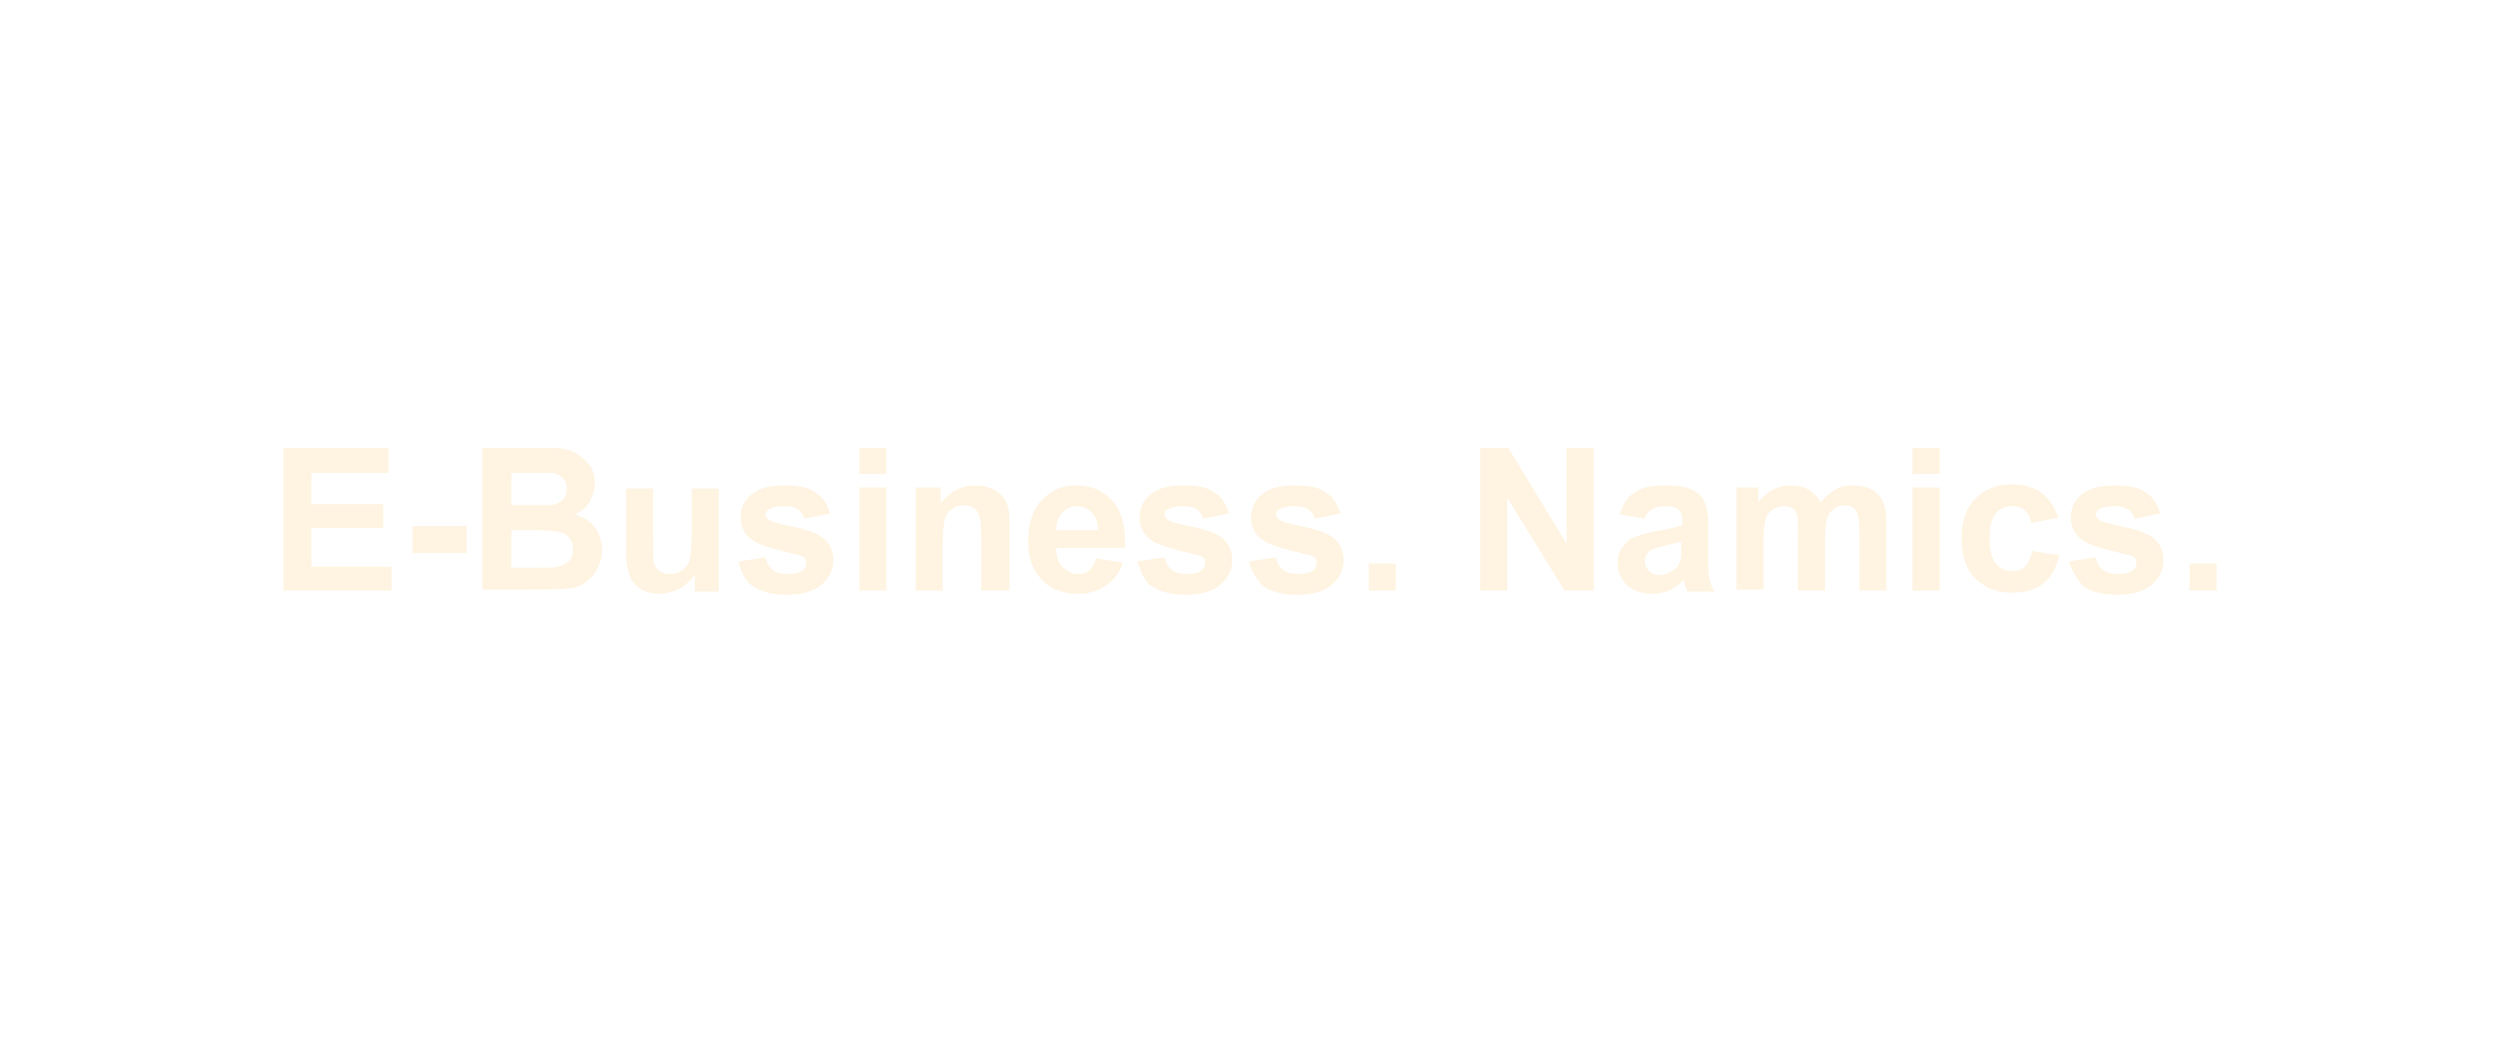
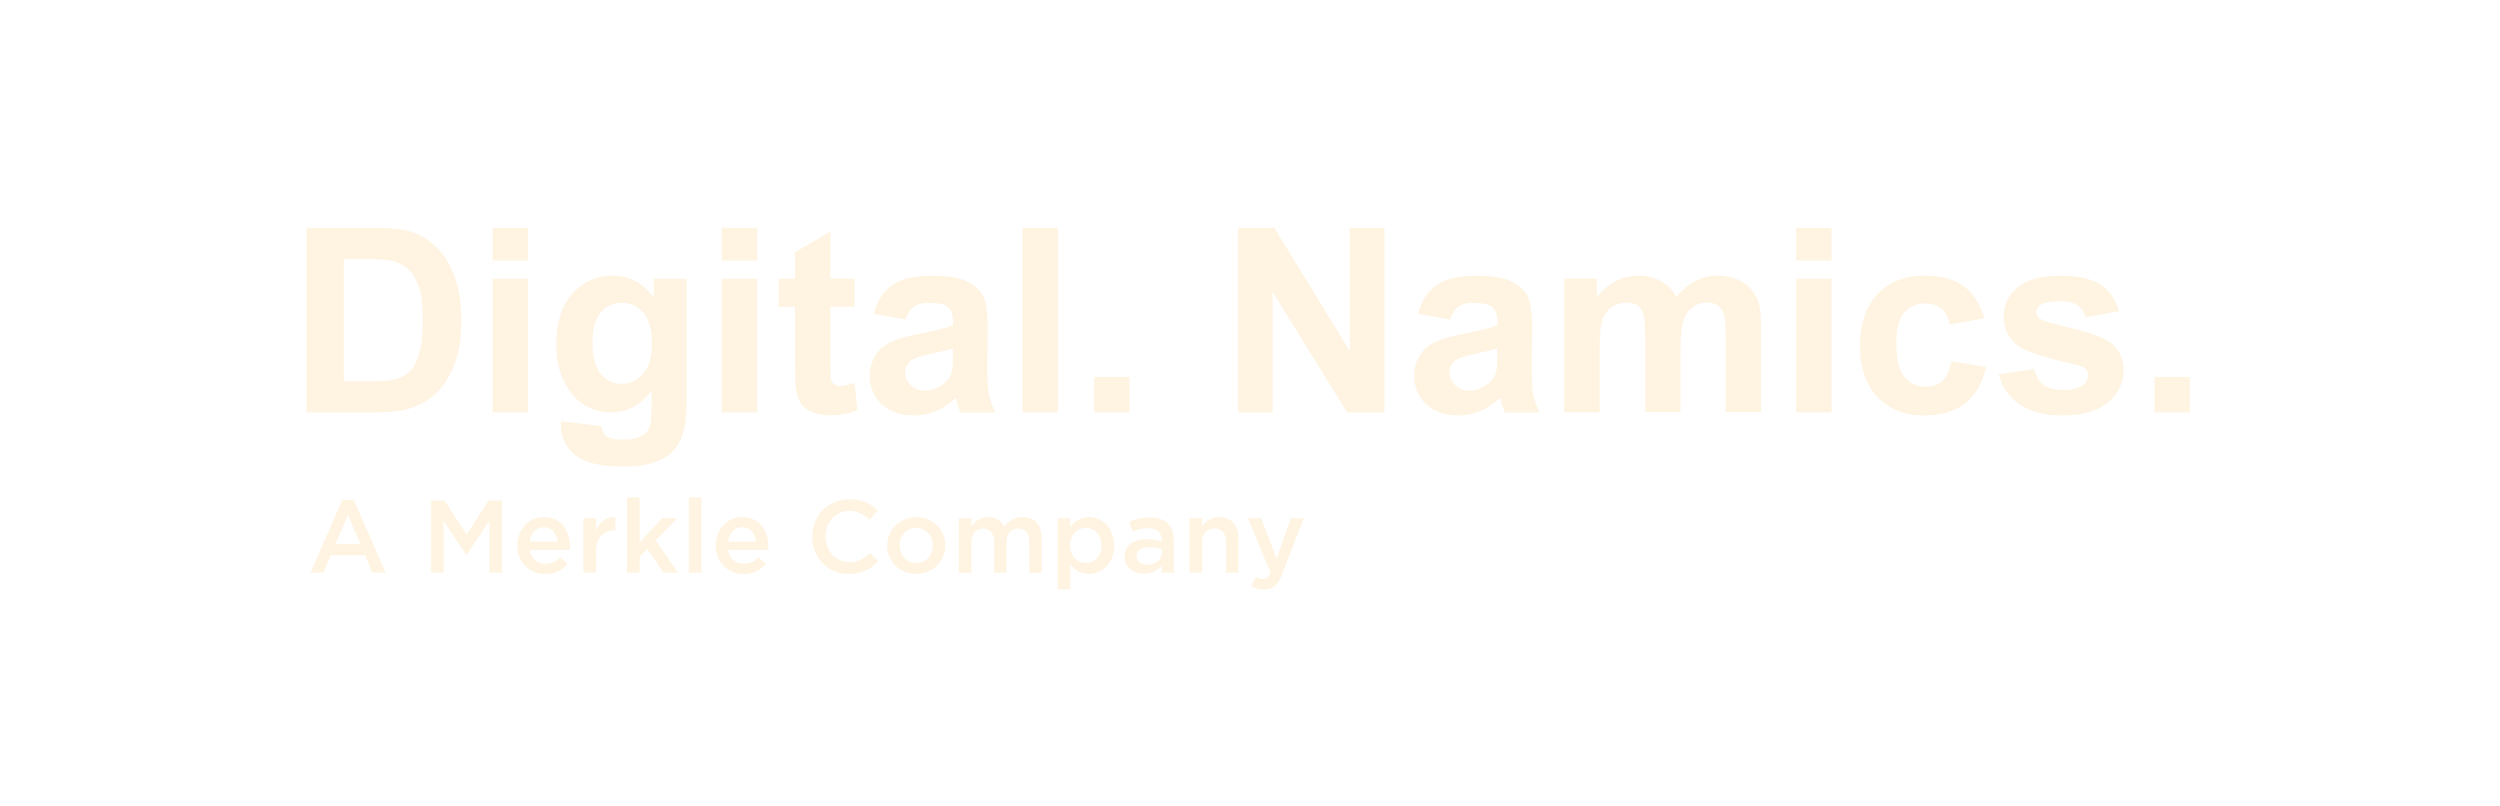
- <svg xmlns="http://www.w3.org/2000/svg" version="1.1" id="Layer_1" x="0px" y="0px" viewBox="0 0 240 100" style="enable-background:new 0 0 240 100;" xml:space="preserve">
-   <style type="text/css">
- 	.st0{display:none;fill:none;stroke:#FFF200;stroke-width:1.044;stroke-miterlimit:10;}
- 	.st1{fill:#FFF4E2;}
- </style>
-   <rect class="st0" width="240" height="100" />
+ <svg xmlns="http://www.w3.org/2000/svg" width="100%" height="100%" viewBox="0 0 301 97" version="1.1" xml:space="preserve" style="fill-rule:evenodd;clip-rule:evenodd;stroke-linejoin:round;stroke-miterlimit:1.414;">
  <g>
-     <polyline class="st1" points="27.2,56.7 27.2,43 37.3,43 37.3,45.4 29.9,45.4 29.9,48.4 36.8,48.4 36.8,50.7 29.9,50.7 29.9,54.4    37.6,54.4 37.6,56.7 27.2,56.7  " />
-     <rect x="39.6" y="50.5" class="st1" width="5.2" height="2.6" />
-     <path class="st1" d="M46.3,43h5.5c1.1,0,1.9,0,2.4,0.1c0.5,0.1,1,0.3,1.4,0.6c0.4,0.3,0.8,0.7,1.1,1.1c0.3,0.5,0.4,1,0.4,1.6   c0,0.6-0.2,1.2-0.5,1.8c-0.3,0.5-0.8,0.9-1.4,1.2c0.8,0.2,1.5,0.7,1.9,1.2c0.4,0.6,0.7,1.3,0.7,2.1c0,0.6-0.1,1.2-0.4,1.8   c-0.3,0.6-0.7,1.1-1.2,1.4c-0.5,0.4-1.1,0.6-1.9,0.6c-0.5,0.1-1.6,0.1-3.3,0.1h-4.7V43 M49.1,45.3v3.2h1.8c1.1,0,1.7,0,2,0   c0.5-0.1,0.8-0.2,1.1-0.5c0.3-0.3,0.4-0.6,0.4-1.1c0-0.4-0.1-0.8-0.4-1c-0.2-0.3-0.6-0.4-1-0.5c-0.3,0-1.1,0-2.4,0H49.1z    M49.1,50.8v3.7h2.6c1,0,1.6,0,1.9-0.1c0.4-0.1,0.7-0.3,1-0.5c0.3-0.3,0.4-0.7,0.4-1.2c0-0.4-0.1-0.8-0.3-1   c-0.2-0.3-0.5-0.5-0.9-0.6c-0.4-0.1-1.2-0.2-2.5-0.2H49.1z" />
-     <path class="st1" d="M66.7,56.7v-1.5c-0.4,0.5-0.8,0.9-1.4,1.3C64.6,56.8,64,57,63.4,57c-0.7,0-1.3-0.1-1.8-0.4   c-0.5-0.3-0.9-0.7-1.1-1.2c-0.2-0.5-0.4-1.3-0.4-2.2v-6.3h2.6v4.6c0,1.4,0,2.3,0.1,2.6c0.1,0.3,0.3,0.6,0.5,0.7   c0.3,0.2,0.6,0.3,1,0.3c0.4,0,0.9-0.1,1.2-0.4c0.4-0.2,0.6-0.6,0.7-0.9c0.1-0.4,0.2-1.3,0.2-2.7v-4.2h2.6v9.9H66.7" />
-     <path class="st1" d="M70.9,53.9l2.6-0.4c0.1,0.5,0.3,0.9,0.7,1.2c0.3,0.3,0.8,0.4,1.4,0.4c0.7,0,1.2-0.1,1.5-0.4   c0.2-0.2,0.3-0.4,0.3-0.7c0-0.2-0.1-0.4-0.2-0.5c-0.1-0.1-0.4-0.2-0.9-0.3c-2.1-0.5-3.5-0.9-4-1.3c-0.8-0.5-1.2-1.3-1.2-2.2   c0-0.9,0.3-1.6,1-2.2c0.7-0.6,1.7-0.9,3.2-0.9c1.4,0,2.4,0.2,3,0.7c0.7,0.4,1.1,1.1,1.4,2l-2.5,0.5c-0.1-0.4-0.3-0.7-0.6-0.9   c-0.3-0.2-0.7-0.3-1.3-0.3c-0.7,0-1.2,0.1-1.5,0.3c-0.2,0.1-0.3,0.3-0.3,0.5c0,0.2,0.1,0.3,0.3,0.5c0.2,0.2,1.1,0.4,2.5,0.7   c1.4,0.3,2.4,0.7,2.9,1.2c0.5,0.5,0.8,1.1,0.8,2c0,0.9-0.4,1.7-1.1,2.3c-0.8,0.7-1.9,1-3.4,1c-1.4,0-2.4-0.3-3.2-0.8   S71.1,54.8,70.9,53.9" />
-     <path class="st1" d="M85.1,45.5h-2.6V43h2.6V45.5z M85.1,56.7h-2.6v-9.9h2.6V56.7z" />
-     <path class="st1" d="M96.8,56.7h-2.6v-5.1c0-1.1-0.1-1.8-0.2-2.1c-0.1-0.3-0.3-0.6-0.5-0.7c-0.3-0.2-0.6-0.3-0.9-0.3   c-0.5,0-0.9,0.1-1.2,0.4c-0.4,0.2-0.6,0.6-0.7,1c-0.1,0.4-0.2,1.2-0.2,2.3v4.5h-2.6v-9.9h2.4v1.5c0.9-1.1,2-1.7,3.3-1.7   c0.6,0,1.1,0.1,1.6,0.3c0.5,0.2,0.8,0.5,1.1,0.8c0.2,0.3,0.4,0.7,0.5,1.1c0.1,0.4,0.1,1,0.1,1.8V56.7" />
-     <path class="st1" d="M105.2,53.6l2.6,0.4c-0.3,1-0.9,1.7-1.6,2.2c-0.7,0.5-1.6,0.8-2.7,0.8c-1.7,0-3-0.6-3.8-1.7   c-0.7-0.9-1-2-1-3.4c0-1.6,0.4-2.9,1.3-3.9c0.9-0.9,1.9-1.4,3.3-1.4c1.5,0,2.6,0.5,3.5,1.5c0.9,1,1.3,2.5,1.2,4.5h-6.6   c0,0.8,0.2,1.4,0.6,1.8c0.4,0.4,0.9,0.7,1.5,0.7c0.4,0,0.8-0.1,1-0.3C104.9,54.4,105.1,54.1,105.2,53.6 M105.4,50.9   c0-0.8-0.2-1.3-0.6-1.7c-0.4-0.4-0.8-0.6-1.4-0.6c-0.6,0-1,0.2-1.4,0.6c-0.4,0.4-0.6,1-0.6,1.7H105.4z" />
-     <path class="st1" d="M109.2,53.9l2.6-0.4c0.1,0.5,0.3,0.9,0.7,1.2c0.3,0.3,0.8,0.4,1.4,0.4c0.7,0,1.2-0.1,1.5-0.4   c0.2-0.2,0.3-0.4,0.3-0.7c0-0.2-0.1-0.4-0.2-0.5c-0.1-0.1-0.4-0.2-0.9-0.3c-2.1-0.5-3.5-0.9-4-1.3c-0.8-0.5-1.2-1.3-1.2-2.2   c0-0.9,0.3-1.6,1-2.2c0.7-0.6,1.7-0.9,3.2-0.9c1.4,0,2.4,0.2,3,0.7c0.7,0.4,1.1,1.1,1.4,2l-2.5,0.5c-0.1-0.4-0.3-0.7-0.6-0.9   c-0.3-0.2-0.7-0.3-1.3-0.3c-0.7,0-1.2,0.1-1.5,0.3c-0.2,0.1-0.3,0.3-0.3,0.5c0,0.2,0.1,0.3,0.3,0.5c0.2,0.2,1.1,0.4,2.5,0.7   c1.4,0.3,2.4,0.7,2.9,1.2c0.5,0.5,0.8,1.1,0.8,2c0,0.9-0.4,1.7-1.1,2.3c-0.8,0.7-1.9,1-3.4,1c-1.4,0-2.4-0.3-3.2-0.8   S109.5,54.8,109.2,53.9" />
-     <path class="st1" d="M119.9,53.9l2.6-0.4c0.1,0.5,0.3,0.9,0.7,1.2c0.3,0.3,0.8,0.4,1.4,0.4c0.7,0,1.2-0.1,1.5-0.4   c0.2-0.2,0.3-0.4,0.3-0.7c0-0.2-0.1-0.4-0.2-0.5c-0.1-0.1-0.4-0.2-0.9-0.3c-2.1-0.5-3.5-0.9-4-1.3c-0.8-0.5-1.2-1.3-1.2-2.2   c0-0.9,0.3-1.6,1-2.2c0.7-0.6,1.7-0.9,3.2-0.9c1.4,0,2.4,0.2,3,0.7c0.7,0.4,1.1,1.1,1.4,2l-2.5,0.5c-0.1-0.4-0.3-0.7-0.6-0.9   c-0.3-0.2-0.7-0.3-1.3-0.3c-0.7,0-1.2,0.1-1.5,0.3c-0.2,0.1-0.3,0.3-0.3,0.5c0,0.2,0.1,0.3,0.3,0.5c0.2,0.2,1.1,0.4,2.5,0.7   s2.4,0.7,2.9,1.2c0.5,0.5,0.8,1.1,0.8,2c0,0.9-0.4,1.7-1.1,2.3c-0.8,0.7-1.9,1-3.4,1c-1.4,0-2.4-0.3-3.2-0.8   C120.6,55.6,120.1,54.8,119.9,53.9" />
-     <rect x="131.4" y="54.1" class="st1" width="2.6" height="2.6" />
-     <polyline class="st1" points="142.1,56.7 142.1,43 144.8,43 150.4,52.2 150.4,43 153,43 153,56.7 150.2,56.7 144.7,47.8    144.7,56.7 142.1,56.7  " />
-     <path class="st1" d="M157.9,49.8l-2.4-0.4c0.3-1,0.7-1.7,1.4-2.1c0.7-0.5,1.6-0.7,2.9-0.7c1.2,0,2,0.1,2.6,0.4   c0.6,0.3,1,0.6,1.2,1.1c0.2,0.4,0.4,1.2,0.4,2.4l0,3.1c0,0.9,0,1.5,0.1,1.9s0.2,0.9,0.5,1.3h-2.6c-0.1-0.2-0.2-0.4-0.3-0.8   c0-0.2-0.1-0.3-0.1-0.3c-0.4,0.4-0.9,0.8-1.4,1c-0.5,0.2-1.1,0.3-1.6,0.3c-1,0-1.8-0.3-2.4-0.8c-0.6-0.6-0.9-1.3-0.9-2.1   c0-0.6,0.1-1.1,0.4-1.5c0.3-0.4,0.6-0.8,1.1-1c0.5-0.2,1.2-0.4,2.1-0.6c1.2-0.2,2.1-0.4,2.6-0.6V50c0-0.5-0.1-0.9-0.4-1.1   c-0.2-0.2-0.7-0.3-1.4-0.3c-0.5,0-0.8,0.1-1.1,0.3C158.2,49.1,158,49.4,157.9,49.8 M161.4,52c-0.3,0.1-0.9,0.2-1.6,0.4   c-0.7,0.2-1.2,0.3-1.4,0.5c-0.3,0.2-0.5,0.6-0.5,0.9c0,0.4,0.1,0.7,0.4,1c0.3,0.3,0.6,0.4,1,0.4c0.5,0,0.9-0.2,1.4-0.5   c0.3-0.2,0.5-0.5,0.6-0.9c0.1-0.2,0.1-0.7,0.1-1.3V52z" />
-     <path class="st1" d="M166.4,46.8h2.4v1.4c0.9-1.1,1.9-1.6,3.1-1.6c0.6,0,1.2,0.1,1.7,0.4c0.5,0.3,0.9,0.7,1.2,1.2   c0.4-0.5,0.9-0.9,1.4-1.2c0.5-0.3,1-0.4,1.6-0.4c0.7,0,1.3,0.1,1.9,0.4c0.5,0.3,0.9,0.7,1.1,1.3c0.2,0.4,0.3,1.1,0.3,2.1v6.3h-2.6   v-5.7c0-1-0.1-1.6-0.3-1.9c-0.2-0.4-0.6-0.6-1.1-0.6c-0.4,0-0.7,0.1-1,0.3c-0.3,0.2-0.6,0.6-0.7,1c-0.1,0.4-0.2,1.1-0.2,2.1v4.8   h-2.6v-5.4c0-1,0-1.6-0.1-1.9c-0.1-0.3-0.2-0.5-0.4-0.6c-0.2-0.1-0.5-0.2-0.8-0.2c-0.4,0-0.8,0.1-1.1,0.3c-0.3,0.2-0.6,0.5-0.7,0.9   c-0.1,0.4-0.2,1.1-0.2,2v4.8h-2.6V46.8" />
-     <path class="st1" d="M186.2,45.5h-2.6V43h2.6V45.5z M186.2,56.7h-2.6v-9.9h2.6V56.7z" />
-     <path class="st1" d="M197.6,49.7l-2.6,0.5c-0.1-0.5-0.3-0.9-0.6-1.2c-0.3-0.3-0.7-0.4-1.2-0.4c-0.7,0-1.2,0.2-1.6,0.7   c-0.4,0.5-0.6,1.2-0.6,2.3c0,1.2,0.2,2,0.6,2.5c0.4,0.5,0.9,0.7,1.6,0.7c0.5,0,0.9-0.1,1.2-0.4c0.3-0.3,0.5-0.8,0.7-1.5l2.6,0.4   c-0.3,1.2-0.8,2.1-1.5,2.7c-0.8,0.6-1.8,0.9-3.1,0.9c-1.5,0-2.6-0.5-3.5-1.4c-0.9-0.9-1.3-2.2-1.3-3.8c0-1.6,0.4-2.9,1.3-3.8   c0.9-0.9,2-1.4,3.5-1.4c1.2,0,2.2,0.3,2.9,0.8C196.7,47.9,197.3,48.7,197.6,49.7" />
-     <path class="st1" d="M198.6,53.9l2.6-0.4c0.1,0.5,0.3,0.9,0.7,1.2c0.3,0.3,0.8,0.4,1.4,0.4c0.7,0,1.2-0.1,1.5-0.4   c0.2-0.2,0.3-0.4,0.3-0.7c0-0.2-0.1-0.4-0.2-0.5c-0.1-0.1-0.4-0.2-0.9-0.3c-2.1-0.5-3.5-0.9-4-1.3c-0.8-0.5-1.2-1.3-1.2-2.2   c0-0.9,0.3-1.6,1-2.2c0.7-0.6,1.7-0.9,3.2-0.9c1.4,0,2.4,0.2,3,0.7c0.7,0.4,1.1,1.1,1.4,2l-2.5,0.5c-0.1-0.4-0.3-0.7-0.6-0.9   c-0.3-0.2-0.7-0.3-1.3-0.3c-0.7,0-1.2,0.1-1.5,0.3c-0.2,0.1-0.3,0.3-0.3,0.5c0,0.2,0.1,0.3,0.3,0.5c0.2,0.2,1.1,0.4,2.5,0.7   c1.4,0.3,2.4,0.7,2.9,1.2c0.5,0.5,0.8,1.1,0.8,2c0,0.9-0.4,1.7-1.1,2.3c-0.8,0.7-1.9,1-3.4,1c-1.4,0-2.4-0.3-3.2-0.8   C199.4,55.6,198.9,54.8,198.6,53.9" />
-     <rect x="210.2" y="54.1" class="st1" width="2.6" height="2.6" />
+     <path d="M54.86,43.48C55.31,42.16 55.54,40.58 55.54,38.75C55.54,36.67 55.3,34.92 54.81,33.5C54.33,32.08 53.62,30.88 52.69,29.9C51.76,28.92 50.64,28.24 49.34,27.85C48.37,27.57 46.96,27.43 45.11,27.43L36.91,27.43L36.91,49.65L45.35,49.65C47.01,49.65 48.33,49.49 49.32,49.18C50.64,48.76 51.69,48.16 52.47,47.41C53.51,46.41 54.3,45.1 54.86,43.48ZM50.45,42.63C50.15,43.63 49.76,44.34 49.28,44.77C48.8,45.2 48.2,45.51 47.47,45.69C46.91,45.83 46.01,45.9 44.76,45.9L41.4,45.9L41.4,31.19L43.42,31.19C45.25,31.19 46.48,31.26 47.1,31.4C47.94,31.58 48.63,31.93 49.18,32.45C49.73,32.97 50.15,33.68 50.45,34.6C50.546,34.894 50.626,35.228 50.692,35.604C50.831,36.404 50.9,37.389 50.9,38.56C50.9,40.27 50.75,41.63 50.45,42.63Z" style="fill:rgb(255,244,226);fill-rule:nonzero;" />
+     <rect x="59.31" y="33.56" width="4.26" height="16.09" style="fill:rgb(255,244,226);" />
+     <rect x="59.31" y="27.43" width="4.26" height="3.94" style="fill:rgb(255,244,226);" />
+     <path d="M78.7,35.81C77.41,34.06 75.76,33.19 73.77,33.19C71.84,33.19 70.23,33.9 68.93,35.33C67.63,36.76 66.98,38.82 66.98,41.51C66.98,43.66 67.48,45.46 68.47,46.91C69.73,48.74 71.45,49.65 73.61,49.65C75.55,49.65 77.16,48.78 78.43,47.04L78.43,49.39C78.43,50.34 78.36,50.99 78.23,51.35C78.04,51.85 77.75,52.2 77.38,52.43C76.82,52.76 75.99,52.93 74.88,52.93C74.01,52.93 73.37,52.78 72.97,52.47C72.68,52.26 72.49,51.87 72.41,51.3L67.55,50.71C67.54,50.91 67.53,51.08 67.53,51.23C67.53,52.66 68.1,53.85 69.24,54.78C70.38,55.71 72.32,56.18 75.04,56.18C76.48,56.18 77.68,56.03 78.62,55.72C79.56,55.42 80.32,55 80.89,54.46C81.46,53.92 81.89,53.19 82.21,52.25C82.52,51.31 82.68,49.89 82.68,47.99L82.68,33.56L78.7,33.56L78.7,35.81ZM77.42,44.99C76.7,45.8 75.82,46.21 74.78,46.21C73.81,46.21 72.99,45.81 72.33,45.02C71.67,44.23 71.34,42.98 71.34,41.27C71.34,39.64 71.67,38.43 72.33,37.64C72.99,36.85 73.83,36.45 74.85,36.45C75.9,36.45 76.77,36.85 77.46,37.66C78.15,38.47 78.49,39.71 78.49,41.37C78.5,42.97 78.14,44.18 77.42,44.99Z" style="fill:rgb(255,244,226);fill-rule:nonzero;" />
+     <rect x="86.9" y="33.56" width="4.26" height="16.09" style="fill:rgb(255,244,226);" />
+     <rect x="86.9" y="27.43" width="4.26" height="3.94" style="fill:rgb(255,244,226);" />
+     <path d="M99.88,50.01C101.13,50.01 102.25,49.8 103.24,49.37L102.88,46.07C102.13,46.34 101.56,46.48 101.17,46.48C100.89,46.48 100.65,46.41 100.45,46.27C100.25,46.13 100.13,45.95 100.07,45.73C100.01,45.51 99.99,44.75 99.99,43.43L99.99,36.94L102.9,36.94L102.9,33.55L99.99,33.55L99.99,27.87L95.72,30.36L95.72,33.56L93.76,33.56L93.76,36.95L95.72,36.95L95.72,43.97C95.72,45.48 95.77,46.48 95.86,46.97C95.97,47.67 96.17,48.22 96.46,48.63C96.75,49.04 97.2,49.37 97.82,49.63C98.44,49.89 99.12,50.01 99.88,50.01Z" style="fill:rgb(255,244,226);fill-rule:nonzero;" />
+     <path d="M119.84,49.65C119.47,48.88 119.21,48.16 119.07,47.49C118.93,46.82 118.87,45.78 118.87,44.36L118.92,39.39C118.92,37.54 118.73,36.27 118.35,35.58C117.97,34.89 117.32,34.32 116.39,33.87C115.46,33.42 114.05,33.2 112.15,33.2C110.06,33.2 108.48,33.57 107.42,34.32C106.36,35.07 105.61,36.22 105.18,37.78L109.04,38.48C109.3,37.73 109.65,37.21 110.07,36.91C110.49,36.61 111.09,36.46 111.84,36.46C112.96,36.46 113.72,36.63 114.13,36.98C114.53,37.33 114.74,37.91 114.74,38.73L114.74,39.15C113.97,39.47 112.59,39.82 110.6,40.2C109.12,40.48 108,40.81 107.21,41.19C106.43,41.57 105.82,42.11 105.38,42.83C104.95,43.54 104.73,44.35 104.73,45.26C104.73,46.63 105.21,47.77 106.16,48.67C107.11,49.57 108.42,50.02 110.08,50.02C111.02,50.02 111.9,49.84 112.73,49.49C113.56,49.14 114.34,48.61 115.06,47.9C115.09,47.98 115.14,48.15 115.21,48.4C115.37,48.96 115.51,49.37 115.62,49.66L119.84,49.66L119.84,49.65ZM114.74,42.77C114.74,43.79 114.68,44.48 114.57,44.85C114.41,45.41 114.07,45.88 113.55,46.26C112.85,46.76 112.12,47.02 111.35,47.02C110.66,47.02 110.1,46.8 109.65,46.37C109.21,45.94 108.98,45.42 108.98,44.83C108.98,44.22 109.26,43.72 109.81,43.33C110.17,43.09 110.95,42.84 112.13,42.59C113.31,42.34 114.18,42.12 114.72,41.94L114.72,42.77L114.74,42.77Z" style="fill:rgb(255,244,226);fill-rule:nonzero;" />
+     <rect x="123.12" y="27.43" width="4.26" height="22.22" style="fill:rgb(255,244,226);" />
+     <rect x="131.74" y="45.39" width="4.26" height="4.26" style="fill:rgb(255,244,226);" />
+     <path d="M162.52,42.27L153.43,27.43L149.06,27.43L149.06,49.65L153.23,49.65L153.23,35.16L162.19,49.65L166.69,49.65L166.69,27.43L162.52,27.43L162.52,42.27Z" style="fill:rgb(255,244,226);fill-rule:nonzero;" />
+     <path d="M184.42,44.36L184.46,39.39C184.46,37.54 184.27,36.27 183.89,35.58C183.51,34.89 182.86,34.32 181.93,33.87C181,33.42 179.59,33.2 177.69,33.2C175.6,33.2 174.02,33.57 172.96,34.32C171.9,35.07 171.15,36.22 170.72,37.78L174.58,38.48C174.84,37.73 175.19,37.21 175.61,36.91C176.03,36.61 176.63,36.46 177.38,36.46C178.5,36.46 179.26,36.63 179.67,36.98C180.07,37.33 180.28,37.91 180.28,38.73L180.28,39.15C179.51,39.47 178.13,39.82 176.14,40.2C174.66,40.48 173.54,40.81 172.75,41.19C171.96,41.57 171.36,42.11 170.92,42.83C170.49,43.54 170.27,44.35 170.27,45.26C170.27,46.63 170.75,47.77 171.7,48.67C172.66,49.57 173.96,50.02 175.62,50.02C176.56,50.02 177.44,49.84 178.27,49.49C179.1,49.14 179.88,48.61 180.6,47.9C180.63,47.98 180.68,48.15 180.75,48.4C180.91,48.96 181.05,49.37 181.16,49.66L185.37,49.66C185,48.89 184.74,48.17 184.6,47.5C184.49,46.82 184.42,45.78 184.42,44.36ZM180.28,42.77C180.28,43.79 180.22,44.48 180.11,44.85C179.95,45.41 179.61,45.88 179.09,46.26C178.39,46.76 177.66,47.02 176.89,47.02C176.2,47.02 175.64,46.8 175.19,46.37C174.75,45.94 174.52,45.42 174.52,44.83C174.52,44.22 174.8,43.72 175.35,43.33C175.71,43.09 176.49,42.84 177.67,42.59C178.85,42.34 179.72,42.12 180.26,41.94L180.26,42.77L180.28,42.77Z" style="fill:rgb(255,244,226);fill-rule:nonzero;" />
+     <path d="M209.74,33.91C208.92,33.43 207.92,33.19 206.74,33.19C205.81,33.19 204.94,33.4 204.12,33.83C203.3,34.25 202.54,34.9 201.83,35.75C201.34,34.89 200.72,34.25 199.97,33.83C199.21,33.41 198.32,33.19 197.29,33.19C195.35,33.19 193.68,34.04 192.27,35.75L192.27,33.55L188.34,33.55L188.34,49.64L192.6,49.64L192.6,41.82C192.6,40.27 192.71,39.17 192.94,38.5C193.17,37.83 193.54,37.32 194.07,36.97C194.6,36.62 195.19,36.44 195.84,36.44C196.39,36.44 196.82,36.55 197.14,36.77C197.46,36.99 197.69,37.33 197.85,37.78C198,38.24 198.08,39.25 198.08,40.81L198.08,49.63L202.34,49.63L202.34,41.9C202.34,40.39 202.46,39.28 202.69,38.57C202.92,37.86 203.3,37.33 203.83,36.97C204.36,36.61 204.92,36.42 205.51,36.42C206.33,36.42 206.93,36.72 207.33,37.33C207.62,37.79 207.77,38.83 207.77,40.42L207.77,49.62L212.03,49.62L212.03,39.36C212.03,37.82 211.88,36.71 211.59,36.03C211.17,35.1 210.56,34.39 209.74,33.91Z" style="fill:rgb(255,244,226);fill-rule:nonzero;" />
+     <rect x="216.26" y="33.56" width="4.26" height="16.09" style="fill:rgb(255,244,226);" />
+     <rect x="216.26" y="27.43" width="4.26" height="3.94" style="fill:rgb(255,244,226);" />
+     <path d="M233.85,45.86C233.34,46.32 232.67,46.55 231.86,46.55C230.78,46.55 229.92,46.16 229.28,45.37C228.64,44.58 228.32,43.23 228.32,41.32C228.32,39.6 228.64,38.38 229.27,37.64C229.9,36.91 230.75,36.54 231.81,36.54C232.61,36.54 233.26,36.75 233.76,37.18C234.26,37.6 234.58,38.24 234.72,39.07L238.92,38.31C238.41,36.58 237.58,35.3 236.43,34.45C235.27,33.61 233.71,33.19 231.75,33.19C229.36,33.19 227.46,33.93 226.05,35.41C224.65,36.89 223.94,38.96 223.94,41.62C223.94,44.25 224.64,46.3 226.04,47.79C227.44,49.28 229.32,50.02 231.67,50.02C233.74,50.02 235.39,49.53 236.63,48.55C237.86,47.57 238.7,46.12 239.13,44.2L234.95,43.49C234.73,44.6 234.37,45.4 233.85,45.86Z" style="fill:rgb(255,244,226);fill-rule:nonzero;" />
+     <path d="M249.59,39.56C247.32,39.05 246,38.65 245.61,38.36C245.33,38.15 245.19,37.89 245.19,37.59C245.19,37.24 245.35,36.95 245.67,36.73C246.16,36.42 246.96,36.26 248.08,36.26C248.97,36.26 249.65,36.43 250.13,36.76C250.61,37.09 250.94,37.57 251.11,38.2L255.13,37.46C254.73,36.06 253.99,35 252.92,34.28C251.85,33.56 250.21,33.2 248.01,33.2C245.7,33.2 243.99,33.67 242.89,34.62C241.79,35.57 241.24,36.74 241.24,38.14C241.24,39.69 241.88,40.89 243.15,41.76C244.07,42.39 246.25,43.08 249.68,43.84C250.42,44.01 250.89,44.2 251.1,44.4C251.3,44.61 251.4,44.88 251.4,45.2C251.4,45.68 251.21,46.05 250.84,46.34C250.28,46.74 249.46,46.95 248.35,46.95C247.35,46.95 246.57,46.74 246.02,46.31C245.46,45.88 245.1,45.25 244.91,44.42L240.64,45.07C241.03,46.6 241.87,47.8 243.15,48.69C244.43,49.58 246.16,50.02 248.36,50.02C250.78,50.02 252.6,49.49 253.83,48.43C255.06,47.37 255.68,46.1 255.68,44.63C255.68,43.28 255.23,42.22 254.35,41.46C253.44,40.7 251.86,40.07 249.59,39.56Z" style="fill:rgb(255,244,226);fill-rule:nonzero;" />
+     <rect x="259.41" y="45.39" width="4.26" height="4.26" style="fill:rgb(255,244,226);" />
+     <path d="M41.21,60.19L37.38,68.95L38.94,68.95L39.83,66.85L43.94,66.85L44.82,68.95L46.43,68.95L42.6,60.19L41.21,60.19ZM40.4,65.5L41.89,62.02L43.39,65.5L40.4,65.5Z" style="fill:rgb(255,244,226);fill-rule:nonzero;" />
+     <path d="M56.18,64.37L53.53,60.26L51.91,60.26L51.91,68.95L53.41,68.95L53.41,62.74L56.13,66.81L56.18,66.81L58.92,62.71L58.92,68.95L60.45,68.95L60.45,60.26L58.82,60.26L56.18,64.37Z" style="fill:rgb(255,244,226);fill-rule:nonzero;" />
+     <path d="M65.48,62.26C63.6,62.26 62.28,63.8 62.28,65.68L62.28,65.71C62.28,67.73 63.75,69.11 65.65,69.11C66.86,69.11 67.71,68.63 68.33,67.88L67.45,67.1C66.93,67.61 66.41,67.88 65.67,67.88C64.7,67.88 63.94,67.28 63.78,66.22L68.6,66.22C68.61,66.07 68.62,65.93 68.62,65.8C68.62,63.89 67.56,62.26 65.48,62.26ZM63.76,65.21C63.9,64.19 64.54,63.48 65.46,63.48C66.45,63.48 67.02,64.24 67.12,65.21L63.76,65.21Z" style="fill:rgb(255,244,226);fill-rule:nonzero;" />
+     <path d="M71.76,63.87L71.76,62.39L70.24,62.39L70.24,68.95L71.76,68.95L71.76,66.45C71.76,64.71 72.68,63.85 74,63.85L74.09,63.85L74.09,62.26C72.93,62.22 72.17,62.89 71.76,63.87Z" style="fill:rgb(255,244,226);fill-rule:nonzero;" />
+     <path d="M81.56,62.39L79.73,62.39L77.01,65.3L77.01,59.88L75.49,59.88L75.49,68.95L77.01,68.95L77.01,67.07L77.94,66.11L79.88,68.95L81.64,68.95L78.95,65.06L81.56,62.39Z" style="fill:rgb(255,244,226);fill-rule:nonzero;" />
+     <rect x="82.93" y="59.88" width="1.52" height="9.07" style="fill:rgb(255,244,226);" />
+     <path d="M89.37,62.26C87.49,62.26 86.17,63.8 86.17,65.68L86.17,65.71C86.17,67.73 87.64,69.11 89.54,69.11C90.75,69.11 91.6,68.63 92.22,67.88L91.34,67.1C90.82,67.61 90.3,67.88 89.56,67.88C88.59,67.88 87.83,67.28 87.67,66.22L92.49,66.22C92.5,66.07 92.51,65.93 92.51,65.8C92.52,63.89 91.46,62.26 89.37,62.26ZM87.66,65.21C87.8,64.19 88.44,63.48 89.36,63.48C90.35,63.48 90.92,64.24 91.02,65.21L87.66,65.21Z" style="fill:rgb(255,244,226);fill-rule:nonzero;" />
+     <path d="M102.26,67.68C100.6,67.68 99.39,66.3 99.39,64.6L99.39,64.58C99.39,62.88 100.61,61.52 102.25,61.52C103.26,61.52 103.99,61.94 104.7,62.59L105.68,61.46C104.85,60.67 103.88,60.11 102.26,60.11C99.64,60.11 97.79,62.13 97.79,64.61L97.79,64.64C97.79,67.14 99.67,69.11 102.21,69.11C103.84,69.11 104.83,68.51 105.74,67.57L104.76,66.58C104.01,67.26 103.33,67.68 102.26,67.68Z" style="fill:rgb(255,244,226);fill-rule:nonzero;" />
+     <path d="M110.32,62.26C108.31,62.26 106.82,63.81 106.82,65.69L106.82,65.71C106.82,67.57 108.3,69.1 110.3,69.1C112.32,69.1 113.82,67.55 113.82,65.68L113.82,65.66C113.81,63.78 112.33,62.26 110.32,62.26ZM112.31,65.71C112.31,66.84 111.54,67.78 110.32,67.78C109.15,67.78 108.32,66.82 108.32,65.68L108.32,65.66C108.32,64.52 109.09,63.57 110.3,63.57C111.48,63.57 112.31,64.53 112.31,65.68L112.31,65.71Z" style="fill:rgb(255,244,226);fill-rule:nonzero;" />
+     <path d="M123.13,62.26C122.14,62.26 121.44,62.72 120.92,63.41C120.57,62.71 119.9,62.26 118.96,62.26C117.95,62.26 117.38,62.81 116.96,63.39L116.96,62.4L115.44,62.4L115.44,68.96L116.96,68.96L116.96,65.26C116.96,64.25 117.53,63.63 118.36,63.63C119.19,63.63 119.69,64.2 119.69,65.22L119.69,68.96L121.19,68.96L121.19,65.26C121.19,64.2 121.77,63.63 122.59,63.63C123.43,63.63 123.92,64.19 123.92,65.23L123.92,68.96L125.42,68.96L125.42,64.77C125.43,63.16 124.56,62.26 123.13,62.26Z" style="fill:rgb(255,244,226);fill-rule:nonzero;" />
+     <path d="M131.1,62.26C130.03,62.26 129.35,62.81 128.86,63.49L128.86,62.4L127.34,62.4L127.34,70.95L128.86,70.95L128.86,67.94C129.32,68.55 130,69.1 131.1,69.1C132.65,69.1 134.14,67.87 134.14,65.7L134.14,65.68C134.14,63.47 132.64,62.26 131.1,62.26ZM132.62,65.68C132.62,66.97 131.78,67.78 130.74,67.78C129.72,67.78 128.83,66.94 128.83,65.68L128.83,65.66C128.83,64.41 129.72,63.56 130.74,63.56C131.75,63.56 132.62,64.39 132.62,65.66L132.62,65.68Z" style="fill:rgb(255,244,226);fill-rule:nonzero;" />
+     <path d="M138.43,62.3C137.39,62.3 136.68,62.51 135.95,62.83L136.36,64.01C136.96,63.76 137.5,63.6 138.24,63.6C139.3,63.6 139.87,64.1 139.87,65.03L139.87,65.19C139.36,65.03 138.84,64.92 138.11,64.92C136.51,64.92 135.39,65.62 135.39,67.03L135.39,67.06C135.39,68.38 136.49,69.08 137.72,69.08C138.73,69.08 139.41,68.66 139.86,68.12L139.86,68.94L141.33,68.94L141.33,65.05C141.33,64.19 141.11,63.5 140.62,63.03C140.14,62.57 139.41,62.3 138.43,62.3ZM139.88,66.59C139.88,67.42 139.12,67.99 138.13,67.99C137.41,67.99 136.85,67.63 136.85,67L136.85,66.98C136.85,66.3 137.42,65.89 138.39,65.89C138.99,65.89 139.5,66 139.88,66.15L139.88,66.59Z" style="fill:rgb(255,244,226);fill-rule:nonzero;" />
+     <path d="M146.78,62.26C145.76,62.26 145.15,62.79 144.73,63.4L144.73,62.39L143.21,62.39L143.21,68.95L144.73,68.95L144.73,65.25C144.73,64.23 145.34,63.62 146.21,63.62C147.1,63.62 147.61,64.2 147.61,65.22L147.61,68.95L149.11,68.95L149.11,64.76C149.12,63.25 148.26,62.26 146.78,62.26Z" style="fill:rgb(255,244,226);fill-rule:nonzero;" />
+     <path d="M153.7,67.26L151.86,62.39L150.25,62.39L152.98,68.96C152.73,69.52 152.47,69.71 152.05,69.71C151.74,69.71 151.44,69.61 151.17,69.46L150.66,70.57C151.12,70.83 151.59,70.98 152.21,70.98C153.27,70.98 153.85,70.48 154.37,69.13L156.98,62.4L155.42,62.4L153.7,67.26Z" style="fill:rgb(255,244,226);fill-rule:nonzero;" />
  </g>
</svg>
